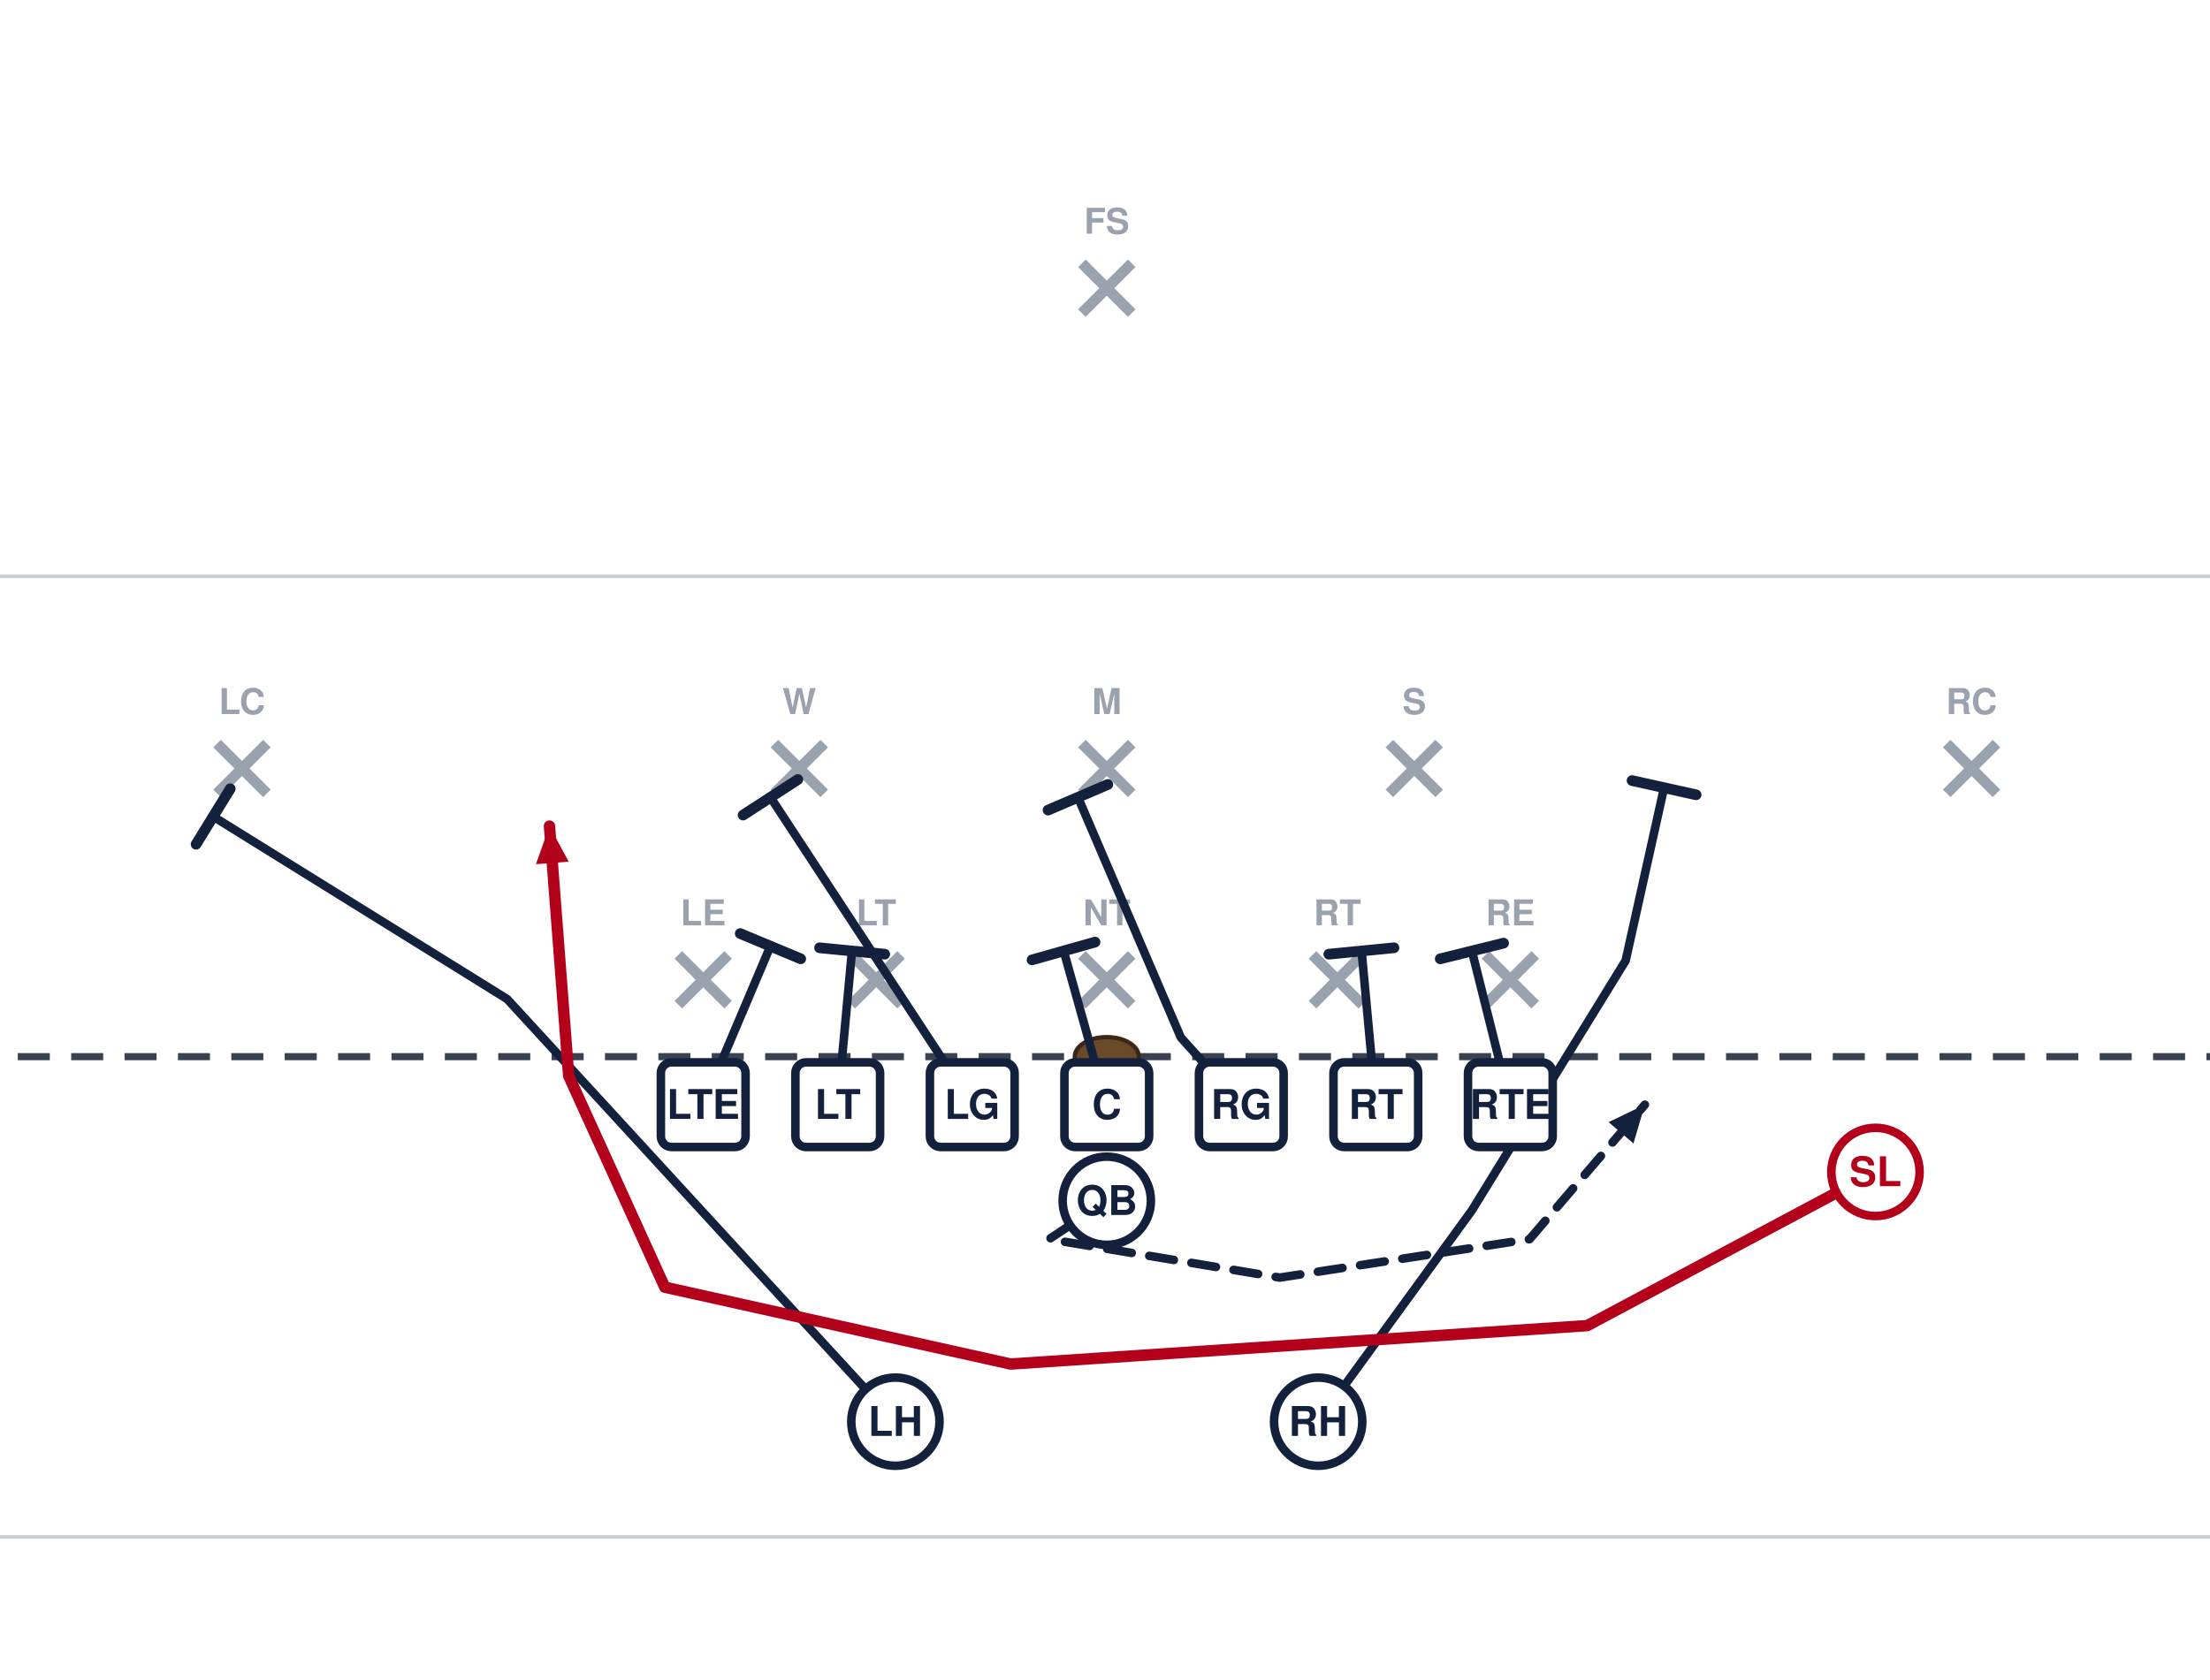
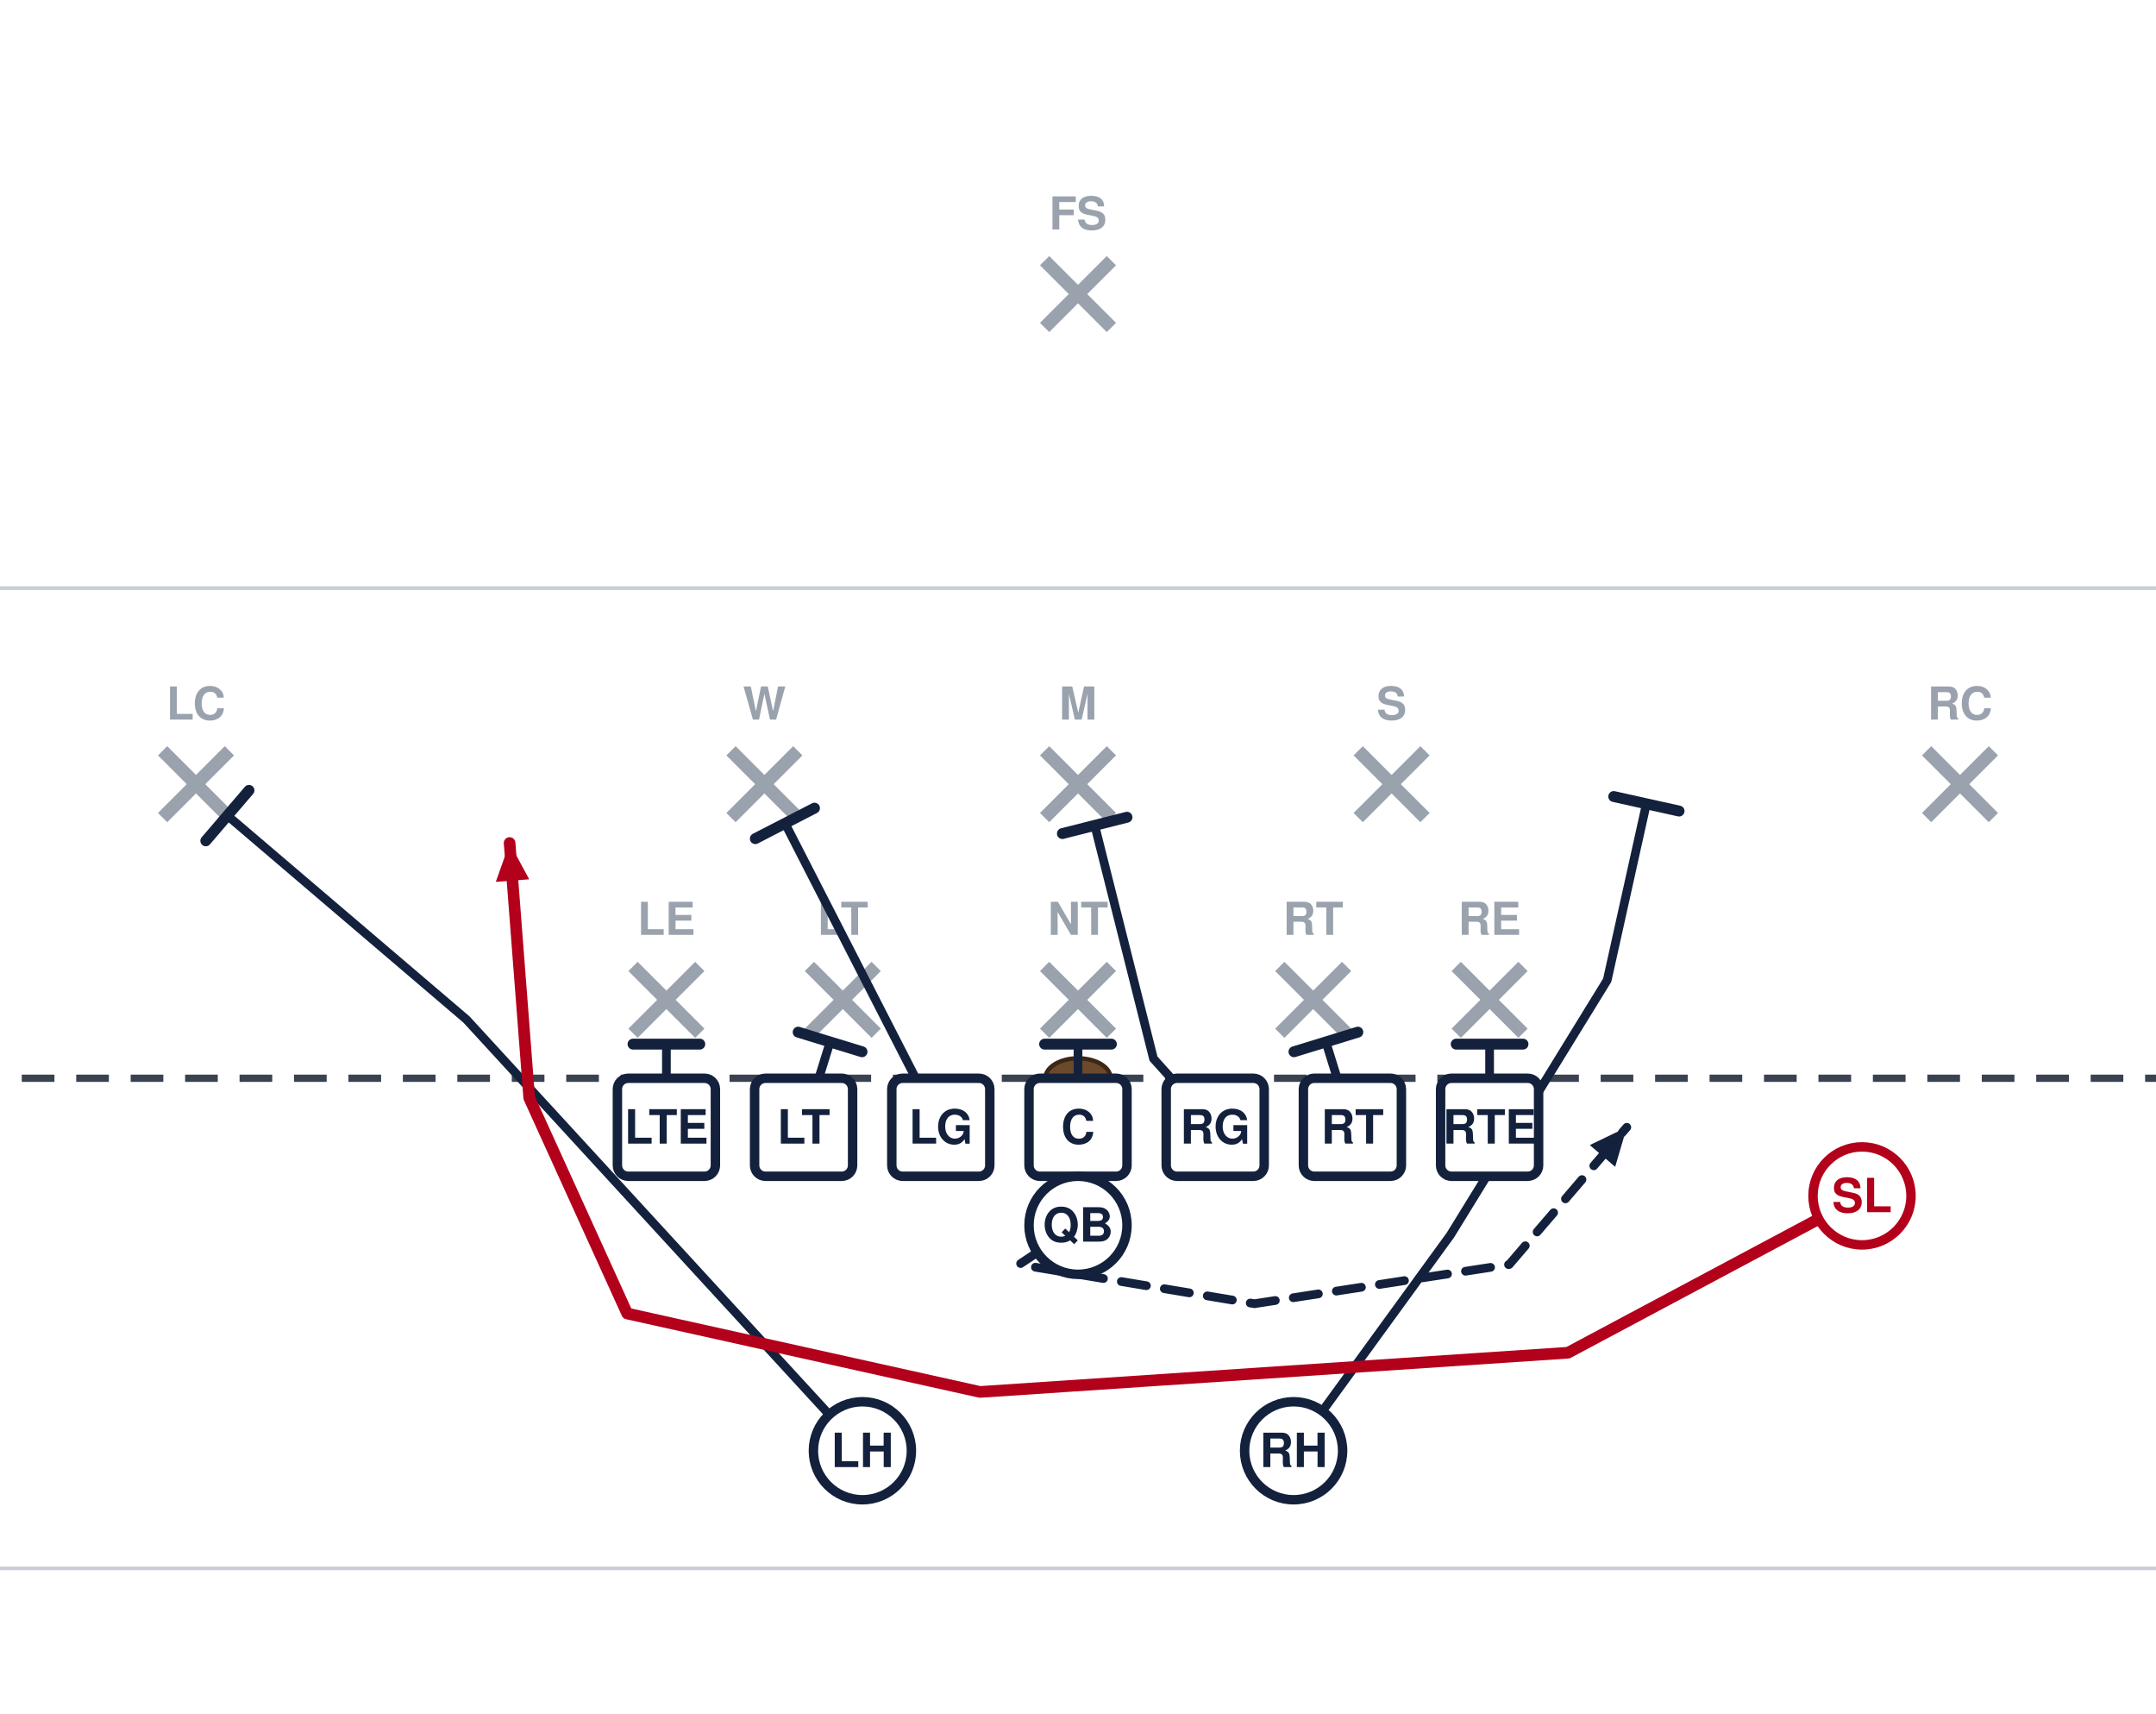
- <svg xmlns="http://www.w3.org/2000/svg" width="621" height="472" viewBox="40 27 621 472" font-family="Segoe UI, Helvetica, Arial, sans-serif" role="img">
+ <svg xmlns="http://www.w3.org/2000/svg" width="594" height="472" viewBox="54 27 594 472" font-family="Segoe UI, Helvetica, Arial, sans-serif" role="img">
  <rect x="0" y="0" width="702" height="513" fill="#ffffff" />
  <line x1="0" y1="459.0" x2="702" y2="459.0" stroke="#c8cdd6" stroke-width="1" />
  <line x1="0" y1="189.0" x2="702" y2="189.0" stroke="#c8cdd6" stroke-width="1" />
  <line x1="0" y1="324.0" x2="702" y2="324.0" stroke="#3a4150" stroke-width="2" stroke-dasharray="9 6" />
  <ellipse cx="351.0" cy="324.0" rx="9" ry="5.5" fill="#6b4a2b" stroke="#3a2716" stroke-width="1.2" />
-   <line x1="230.6" y1="295.4" x2="244.6" y2="309.4" stroke="#9aa2ae" stroke-width="3" />
-   <line x1="244.6" y1="295.4" x2="230.6" y2="309.4" stroke="#9aa2ae" stroke-width="3" />
-   <text x="237.6" y="287.1" text-anchor="middle" font-size="10" fill="#9aa2ae" font-weight="600">LE</text>
-   <line x1="279.2" y1="295.4" x2="293.2" y2="309.4" stroke="#9aa2ae" stroke-width="3" />
-   <line x1="293.2" y1="295.4" x2="279.2" y2="309.4" stroke="#9aa2ae" stroke-width="3" />
-   <text x="286.2" y="287.1" text-anchor="middle" font-size="10" fill="#9aa2ae" font-weight="600">LT</text>
-   <line x1="344.0" y1="295.4" x2="358.0" y2="309.4" stroke="#9aa2ae" stroke-width="3" />
-   <line x1="358.0" y1="295.4" x2="344.0" y2="309.4" stroke="#9aa2ae" stroke-width="3" />
-   <text x="351.0" y="287.1" text-anchor="middle" font-size="10" fill="#9aa2ae" font-weight="600">NT</text>
-   <line x1="408.8" y1="295.4" x2="422.8" y2="309.4" stroke="#9aa2ae" stroke-width="3" />
-   <line x1="422.8" y1="295.4" x2="408.8" y2="309.4" stroke="#9aa2ae" stroke-width="3" />
-   <text x="415.8" y="287.1" text-anchor="middle" font-size="10" fill="#9aa2ae" font-weight="600">RT</text>
-   <line x1="457.4" y1="295.4" x2="471.4" y2="309.4" stroke="#9aa2ae" stroke-width="3" />
-   <line x1="471.4" y1="295.4" x2="457.4" y2="309.4" stroke="#9aa2ae" stroke-width="3" />
-   <text x="464.4" y="287.1" text-anchor="middle" font-size="10" fill="#9aa2ae" font-weight="600">RE</text>
-   <line x1="257.6" y1="236.0" x2="271.6" y2="250.0" stroke="#9aa2ae" stroke-width="3" />
-   <line x1="271.6" y1="236.0" x2="257.6" y2="250.0" stroke="#9aa2ae" stroke-width="3" />
-   <text x="264.6" y="227.7" text-anchor="middle" font-size="10" fill="#9aa2ae" font-weight="600">W</text>
-   <line x1="344.0" y1="236.0" x2="358.0" y2="250.0" stroke="#9aa2ae" stroke-width="3" />
-   <line x1="358.0" y1="236.0" x2="344.0" y2="250.0" stroke="#9aa2ae" stroke-width="3" />
-   <text x="351.0" y="227.7" text-anchor="middle" font-size="10" fill="#9aa2ae" font-weight="600">M</text>
-   <line x1="430.4" y1="236.0" x2="444.4" y2="250.0" stroke="#9aa2ae" stroke-width="3" />
-   <line x1="444.4" y1="236.0" x2="430.4" y2="250.0" stroke="#9aa2ae" stroke-width="3" />
-   <text x="437.4" y="227.7" text-anchor="middle" font-size="10" fill="#9aa2ae" font-weight="600">S</text>
-   <line x1="101.0" y1="236.0" x2="115.0" y2="250.0" stroke="#9aa2ae" stroke-width="3" />
-   <line x1="115.0" y1="236.0" x2="101.0" y2="250.0" stroke="#9aa2ae" stroke-width="3" />
-   <text x="108.0" y="227.7" text-anchor="middle" font-size="10" fill="#9aa2ae" font-weight="600">LC</text>
-   <line x1="587.0" y1="236.0" x2="601.0" y2="250.0" stroke="#9aa2ae" stroke-width="3" />
-   <line x1="601.0" y1="236.0" x2="587.0" y2="250.0" stroke="#9aa2ae" stroke-width="3" />
-   <text x="594.0" y="227.7" text-anchor="middle" font-size="10" fill="#9aa2ae" font-weight="600">RC</text>
-   <line x1="344.0" y1="101.0" x2="358.0" y2="115.0" stroke="#9aa2ae" stroke-width="3" />
-   <line x1="358.0" y1="101.0" x2="344.0" y2="115.0" stroke="#9aa2ae" stroke-width="3" />
-   <text x="351.0" y="92.7" text-anchor="middle" font-size="10" fill="#9aa2ae" font-weight="600">FS</text>
-   <path d="M237.6,337.5 L256.5,292.9" fill="none" stroke="#14213d" stroke-width="2.4" stroke-linecap="round" stroke-linejoin="round" />
-   <line x1="248.0" y1="289.4" x2="265.0" y2="296.5" stroke="#14213d" stroke-width="3.0" stroke-linecap="round" />
-   <path d="M275.4,337.5 L279.4,294.3" fill="none" stroke="#14213d" stroke-width="2.4" stroke-linecap="round" stroke-linejoin="round" />
-   <line x1="270.3" y1="293.4" x2="288.6" y2="295.2" stroke="#14213d" stroke-width="3.0" stroke-linecap="round" />
-   <path d="M313.2,337.5 L256.5,251.1" fill="none" stroke="#14213d" stroke-width="2.4" stroke-linecap="round" stroke-linejoin="round" />
-   <line x1="248.8" y1="256.1" x2="264.2" y2="246.1" stroke="#14213d" stroke-width="3.0" stroke-linecap="round" />
-   <path d="M351.0,337.5 L338.9,294.3" fill="none" stroke="#14213d" stroke-width="2.4" stroke-linecap="round" stroke-linejoin="round" />
-   <line x1="330.0" y1="296.8" x2="347.7" y2="291.8" stroke="#14213d" stroke-width="3.0" stroke-linecap="round" />
-   <path d="M388.8,337.5 L371.8,318.6 L342.9,251.1" fill="none" stroke="#14213d" stroke-width="2.4" stroke-linecap="round" stroke-linejoin="round" />
-   <line x1="334.5" y1="254.7" x2="351.3" y2="247.5" stroke="#14213d" stroke-width="3.0" stroke-linecap="round" />
-   <path d="M426.6,337.5 L422.6,294.3" fill="none" stroke="#14213d" stroke-width="2.4" stroke-linecap="round" stroke-linejoin="round" />
-   <line x1="413.4" y1="295.2" x2="431.7" y2="293.4" stroke="#14213d" stroke-width="3.0" stroke-linecap="round" />
-   <path d="M464.4,337.5 L453.6,294.3" fill="none" stroke="#14213d" stroke-width="2.4" stroke-linecap="round" stroke-linejoin="round" />
-   <line x1="444.7" y1="296.5" x2="462.5" y2="292.1" stroke="#14213d" stroke-width="3.0" stroke-linecap="round" />
+   <line x1="228.4" y1="293.2" x2="246.8" y2="311.6" stroke="#9aa2ae" stroke-width="3.6" />
+   <line x1="246.8" y1="293.2" x2="228.4" y2="311.6" stroke="#9aa2ae" stroke-width="3.6" />
+   <text x="237.6" y="284.5" text-anchor="middle" font-size="12.5" fill="#9aa2ae" font-weight="600">LE</text>
+   <line x1="277.0" y1="293.2" x2="295.4" y2="311.6" stroke="#9aa2ae" stroke-width="3.6" />
+   <line x1="295.4" y1="293.2" x2="277.0" y2="311.6" stroke="#9aa2ae" stroke-width="3.6" />
+   <text x="286.2" y="284.5" text-anchor="middle" font-size="12.5" fill="#9aa2ae" font-weight="600">LT</text>
+   <line x1="341.8" y1="293.2" x2="360.2" y2="311.6" stroke="#9aa2ae" stroke-width="3.6" />
+   <line x1="360.2" y1="293.2" x2="341.8" y2="311.6" stroke="#9aa2ae" stroke-width="3.6" />
+   <text x="351.0" y="284.5" text-anchor="middle" font-size="12.5" fill="#9aa2ae" font-weight="600">NT</text>
+   <line x1="406.6" y1="293.2" x2="425.0" y2="311.6" stroke="#9aa2ae" stroke-width="3.6" />
+   <line x1="425.0" y1="293.2" x2="406.6" y2="311.6" stroke="#9aa2ae" stroke-width="3.6" />
+   <text x="415.8" y="284.5" text-anchor="middle" font-size="12.5" fill="#9aa2ae" font-weight="600">RT</text>
+   <line x1="455.2" y1="293.2" x2="473.6" y2="311.6" stroke="#9aa2ae" stroke-width="3.6" />
+   <line x1="473.6" y1="293.2" x2="455.2" y2="311.6" stroke="#9aa2ae" stroke-width="3.6" />
+   <text x="464.4" y="284.5" text-anchor="middle" font-size="12.5" fill="#9aa2ae" font-weight="600">RE</text>
+   <line x1="255.4" y1="233.8" x2="273.8" y2="252.2" stroke="#9aa2ae" stroke-width="3.6" />
+   <line x1="273.8" y1="233.8" x2="255.4" y2="252.2" stroke="#9aa2ae" stroke-width="3.6" />
+   <text x="264.6" y="225.2" text-anchor="middle" font-size="12.5" fill="#9aa2ae" font-weight="600">W</text>
+   <line x1="341.8" y1="233.8" x2="360.2" y2="252.2" stroke="#9aa2ae" stroke-width="3.6" />
+   <line x1="360.2" y1="233.8" x2="341.8" y2="252.2" stroke="#9aa2ae" stroke-width="3.6" />
+   <text x="351.0" y="225.2" text-anchor="middle" font-size="12.5" fill="#9aa2ae" font-weight="600">M</text>
+   <line x1="428.2" y1="233.8" x2="446.6" y2="252.2" stroke="#9aa2ae" stroke-width="3.6" />
+   <line x1="446.6" y1="233.8" x2="428.2" y2="252.2" stroke="#9aa2ae" stroke-width="3.6" />
+   <text x="437.4" y="225.2" text-anchor="middle" font-size="12.5" fill="#9aa2ae" font-weight="600">S</text>
+   <line x1="98.8" y1="233.8" x2="117.2" y2="252.2" stroke="#9aa2ae" stroke-width="3.6" />
+   <line x1="117.2" y1="233.8" x2="98.8" y2="252.2" stroke="#9aa2ae" stroke-width="3.6" />
+   <text x="108.0" y="225.2" text-anchor="middle" font-size="12.5" fill="#9aa2ae" font-weight="600">LC</text>
+   <line x1="584.8" y1="233.8" x2="603.2" y2="252.2" stroke="#9aa2ae" stroke-width="3.6" />
+   <line x1="603.2" y1="233.8" x2="584.8" y2="252.2" stroke="#9aa2ae" stroke-width="3.6" />
+   <text x="594.0" y="225.2" text-anchor="middle" font-size="12.5" fill="#9aa2ae" font-weight="600">RC</text>
+   <line x1="341.8" y1="98.8" x2="360.2" y2="117.2" stroke="#9aa2ae" stroke-width="3.6" />
+   <line x1="360.2" y1="98.8" x2="341.8" y2="117.2" stroke="#9aa2ae" stroke-width="3.6" />
+   <text x="351.0" y="90.2" text-anchor="middle" font-size="12.5" fill="#9aa2ae" font-weight="600">FS</text>
+   <path d="M237.6,337.5 L237.6,314.6" fill="none" stroke="#14213d" stroke-width="2.4" stroke-linecap="round" stroke-linejoin="round" />
+   <line x1="228.4" y1="314.6" x2="246.8" y2="314.6" stroke="#14213d" stroke-width="3.0" stroke-linecap="round" />
+   <path d="M275.4,337.5 L282.7,314.0" fill="none" stroke="#14213d" stroke-width="2.4" stroke-linecap="round" stroke-linejoin="round" />
+   <line x1="273.9" y1="311.3" x2="291.5" y2="316.7" stroke="#14213d" stroke-width="3.0" stroke-linecap="round" />
+   <path d="M313.2,337.5 L270.3,253.8" fill="none" stroke="#14213d" stroke-width="2.4" stroke-linecap="round" stroke-linejoin="round" />
+   <line x1="262.1" y1="258.0" x2="278.4" y2="249.6" stroke="#14213d" stroke-width="3.0" stroke-linecap="round" />
+   <path d="M351.0,337.5 L351.0,314.6" fill="none" stroke="#14213d" stroke-width="2.4" stroke-linecap="round" stroke-linejoin="round" />
+   <line x1="341.8" y1="314.6" x2="360.2" y2="314.6" stroke="#14213d" stroke-width="3.0" stroke-linecap="round" />
+   <path d="M388.8,337.5 L371.8,318.6 L355.6,254.3" fill="none" stroke="#14213d" stroke-width="2.4" stroke-linecap="round" stroke-linejoin="round" />
+   <line x1="346.7" y1="256.6" x2="364.5" y2="252.1" stroke="#14213d" stroke-width="3.0" stroke-linecap="round" />
+   <path d="M426.6,337.5 L419.3,314.0" fill="none" stroke="#14213d" stroke-width="2.4" stroke-linecap="round" stroke-linejoin="round" />
+   <line x1="410.5" y1="316.7" x2="428.1" y2="311.3" stroke="#14213d" stroke-width="3.0" stroke-linecap="round" />
+   <path d="M464.4,337.5 L464.4,314.6" fill="none" stroke="#14213d" stroke-width="2.4" stroke-linecap="round" stroke-linejoin="round" />
+   <line x1="455.2" y1="314.6" x2="473.6" y2="314.6" stroke="#14213d" stroke-width="3.0" stroke-linecap="round" />
  <path d="M351.0,364.5 L334.8,375.3 L399.6,386.1 L469.8,375.3 L502.2,337.5" fill="none" stroke="#14213d" stroke-width="2.4" stroke-linecap="round" stroke-linejoin="round" stroke-dasharray="7 5" />
  <polygon points="502.2,337.5 499.0,348.4 492.0,342.4" fill="#14213d" />
-   <path d="M291.6,426.6 L182.5,307.8 L99.9,256.5" fill="none" stroke="#14213d" stroke-width="2.4" stroke-linecap="round" stroke-linejoin="round" />
-   <line x1="95.1" y1="264.3" x2="104.7" y2="248.7" stroke="#14213d" stroke-width="3.0" stroke-linecap="round" />
+   <path d="M291.6,426.6 L182.5,307.8 L116.6,251.6" fill="none" stroke="#14213d" stroke-width="2.4" stroke-linecap="round" stroke-linejoin="round" />
+   <line x1="110.7" y1="258.6" x2="122.6" y2="244.7" stroke="#14213d" stroke-width="3.0" stroke-linecap="round" />
  <path d="M410.4,426.6 L453.6,367.2 L496.8,297.0 L507.6,248.4" fill="none" stroke="#14213d" stroke-width="2.4" stroke-linecap="round" stroke-linejoin="round" />
  <line x1="498.6" y1="246.4" x2="516.6" y2="250.4" stroke="#14213d" stroke-width="3.0" stroke-linecap="round" />
  <path d="M567.0,356.4 L486.0,399.6 L324.0,410.4 L226.8,388.8 L199.8,329.4 L194.4,259.2" fill="none" stroke="#b3001b" stroke-width="3.2" stroke-linecap="round" stroke-linejoin="round" />
  <polygon points="194.4,259.2 199.8,269.2 190.6,269.9" fill="#b3001b" />
-   <rect x="225.7" y="325.6" width="23.8" height="23.8" rx="3" fill="#ffffff" stroke="#14213d" stroke-width="2.4" />
-   <text x="237.6" y="341.5" text-anchor="middle" font-size="11.5" font-weight="700" fill="#14213d">LTE</text>
-   <rect x="263.5" y="325.6" width="23.8" height="23.8" rx="3" fill="#ffffff" stroke="#14213d" stroke-width="2.4" />
-   <text x="275.4" y="341.5" text-anchor="middle" font-size="11.5" font-weight="700" fill="#14213d">LT</text>
-   <rect x="301.3" y="325.6" width="23.8" height="23.8" rx="3" fill="#ffffff" stroke="#14213d" stroke-width="2.4" />
-   <text x="313.2" y="341.5" text-anchor="middle" font-size="11.5" font-weight="700" fill="#14213d">LG</text>
-   <rect x="339.1" y="325.6" width="23.8" height="23.8" rx="3" fill="#ffffff" stroke="#14213d" stroke-width="2.4" />
-   <text x="351.0" y="341.5" text-anchor="middle" font-size="11.5" font-weight="700" fill="#14213d">C</text>
-   <rect x="376.9" y="325.6" width="23.8" height="23.8" rx="3" fill="#ffffff" stroke="#14213d" stroke-width="2.4" />
-   <text x="388.8" y="341.5" text-anchor="middle" font-size="11.5" font-weight="700" fill="#14213d">RG</text>
-   <rect x="414.7" y="325.6" width="23.8" height="23.8" rx="3" fill="#ffffff" stroke="#14213d" stroke-width="2.4" />
-   <text x="426.6" y="341.5" text-anchor="middle" font-size="11.5" font-weight="700" fill="#14213d">RT</text>
-   <rect x="452.5" y="325.6" width="23.8" height="23.8" rx="3" fill="#ffffff" stroke="#14213d" stroke-width="2.4" />
-   <text x="464.4" y="341.5" text-anchor="middle" font-size="11.5" font-weight="700" fill="#14213d">RTE</text>
-   <circle cx="567.0" cy="356.4" r="12.4" fill="#ffffff" stroke="#b3001b" stroke-width="2.4" />
-   <text x="567.0" y="360.4" text-anchor="middle" font-size="11.5" font-weight="700" fill="#b3001b">SL</text>
-   <circle cx="351.0" cy="364.5" r="12.4" fill="#ffffff" stroke="#14213d" stroke-width="2.4" />
-   <text x="351.0" y="368.5" text-anchor="middle" font-size="11.5" font-weight="700" fill="#14213d">QB</text>
-   <circle cx="291.6" cy="426.6" r="12.4" fill="#ffffff" stroke="#14213d" stroke-width="2.4" />
-   <text x="291.6" y="430.6" text-anchor="middle" font-size="11.5" font-weight="700" fill="#14213d">LH</text>
-   <circle cx="410.4" cy="426.6" r="12.4" fill="#ffffff" stroke="#14213d" stroke-width="2.4" />
-   <text x="410.4" y="430.6" text-anchor="middle" font-size="11.5" font-weight="700" fill="#14213d">RH</text>
+   <rect x="224.1" y="324.0" width="27.0" height="27.0" rx="3" fill="#ffffff" stroke="#14213d" stroke-width="2.6" />
+   <text x="237.6" y="342.0" text-anchor="middle" font-size="13" font-weight="700" fill="#14213d">LTE</text>
+   <rect x="261.9" y="324.0" width="27.0" height="27.0" rx="3" fill="#ffffff" stroke="#14213d" stroke-width="2.6" />
+   <text x="275.4" y="342.0" text-anchor="middle" font-size="13" font-weight="700" fill="#14213d">LT</text>
+   <rect x="299.7" y="324.0" width="27.0" height="27.0" rx="3" fill="#ffffff" stroke="#14213d" stroke-width="2.6" />
+   <text x="313.2" y="342.0" text-anchor="middle" font-size="13" font-weight="700" fill="#14213d">LG</text>
+   <rect x="337.5" y="324.0" width="27.0" height="27.0" rx="3" fill="#ffffff" stroke="#14213d" stroke-width="2.6" />
+   <text x="351.0" y="342.0" text-anchor="middle" font-size="13" font-weight="700" fill="#14213d">C</text>
+   <rect x="375.3" y="324.0" width="27.0" height="27.0" rx="3" fill="#ffffff" stroke="#14213d" stroke-width="2.6" />
+   <text x="388.8" y="342.0" text-anchor="middle" font-size="13" font-weight="700" fill="#14213d">RG</text>
+   <rect x="413.1" y="324.0" width="27.0" height="27.0" rx="3" fill="#ffffff" stroke="#14213d" stroke-width="2.6" />
+   <text x="426.6" y="342.0" text-anchor="middle" font-size="13" font-weight="700" fill="#14213d">RT</text>
+   <rect x="450.9" y="324.0" width="27.0" height="27.0" rx="3" fill="#ffffff" stroke="#14213d" stroke-width="2.6" />
+   <text x="464.4" y="342.0" text-anchor="middle" font-size="13" font-weight="700" fill="#14213d">RTE</text>
+   <circle cx="567.0" cy="356.4" r="13.5" fill="#ffffff" stroke="#b3001b" stroke-width="2.6" />
+   <text x="567.0" y="360.9" text-anchor="middle" font-size="13" font-weight="700" fill="#b3001b">SL</text>
+   <circle cx="351.0" cy="364.5" r="13.5" fill="#ffffff" stroke="#14213d" stroke-width="2.6" />
+   <text x="351.0" y="369.0" text-anchor="middle" font-size="13" font-weight="700" fill="#14213d">QB</text>
+   <circle cx="291.6" cy="426.6" r="13.5" fill="#ffffff" stroke="#14213d" stroke-width="2.6" />
+   <text x="291.6" y="431.1" text-anchor="middle" font-size="13" font-weight="700" fill="#14213d">LH</text>
+   <circle cx="410.4" cy="426.6" r="13.5" fill="#ffffff" stroke="#14213d" stroke-width="2.6" />
+   <text x="410.4" y="431.1" text-anchor="middle" font-size="13" font-weight="700" fill="#14213d">RH</text>
</svg>
